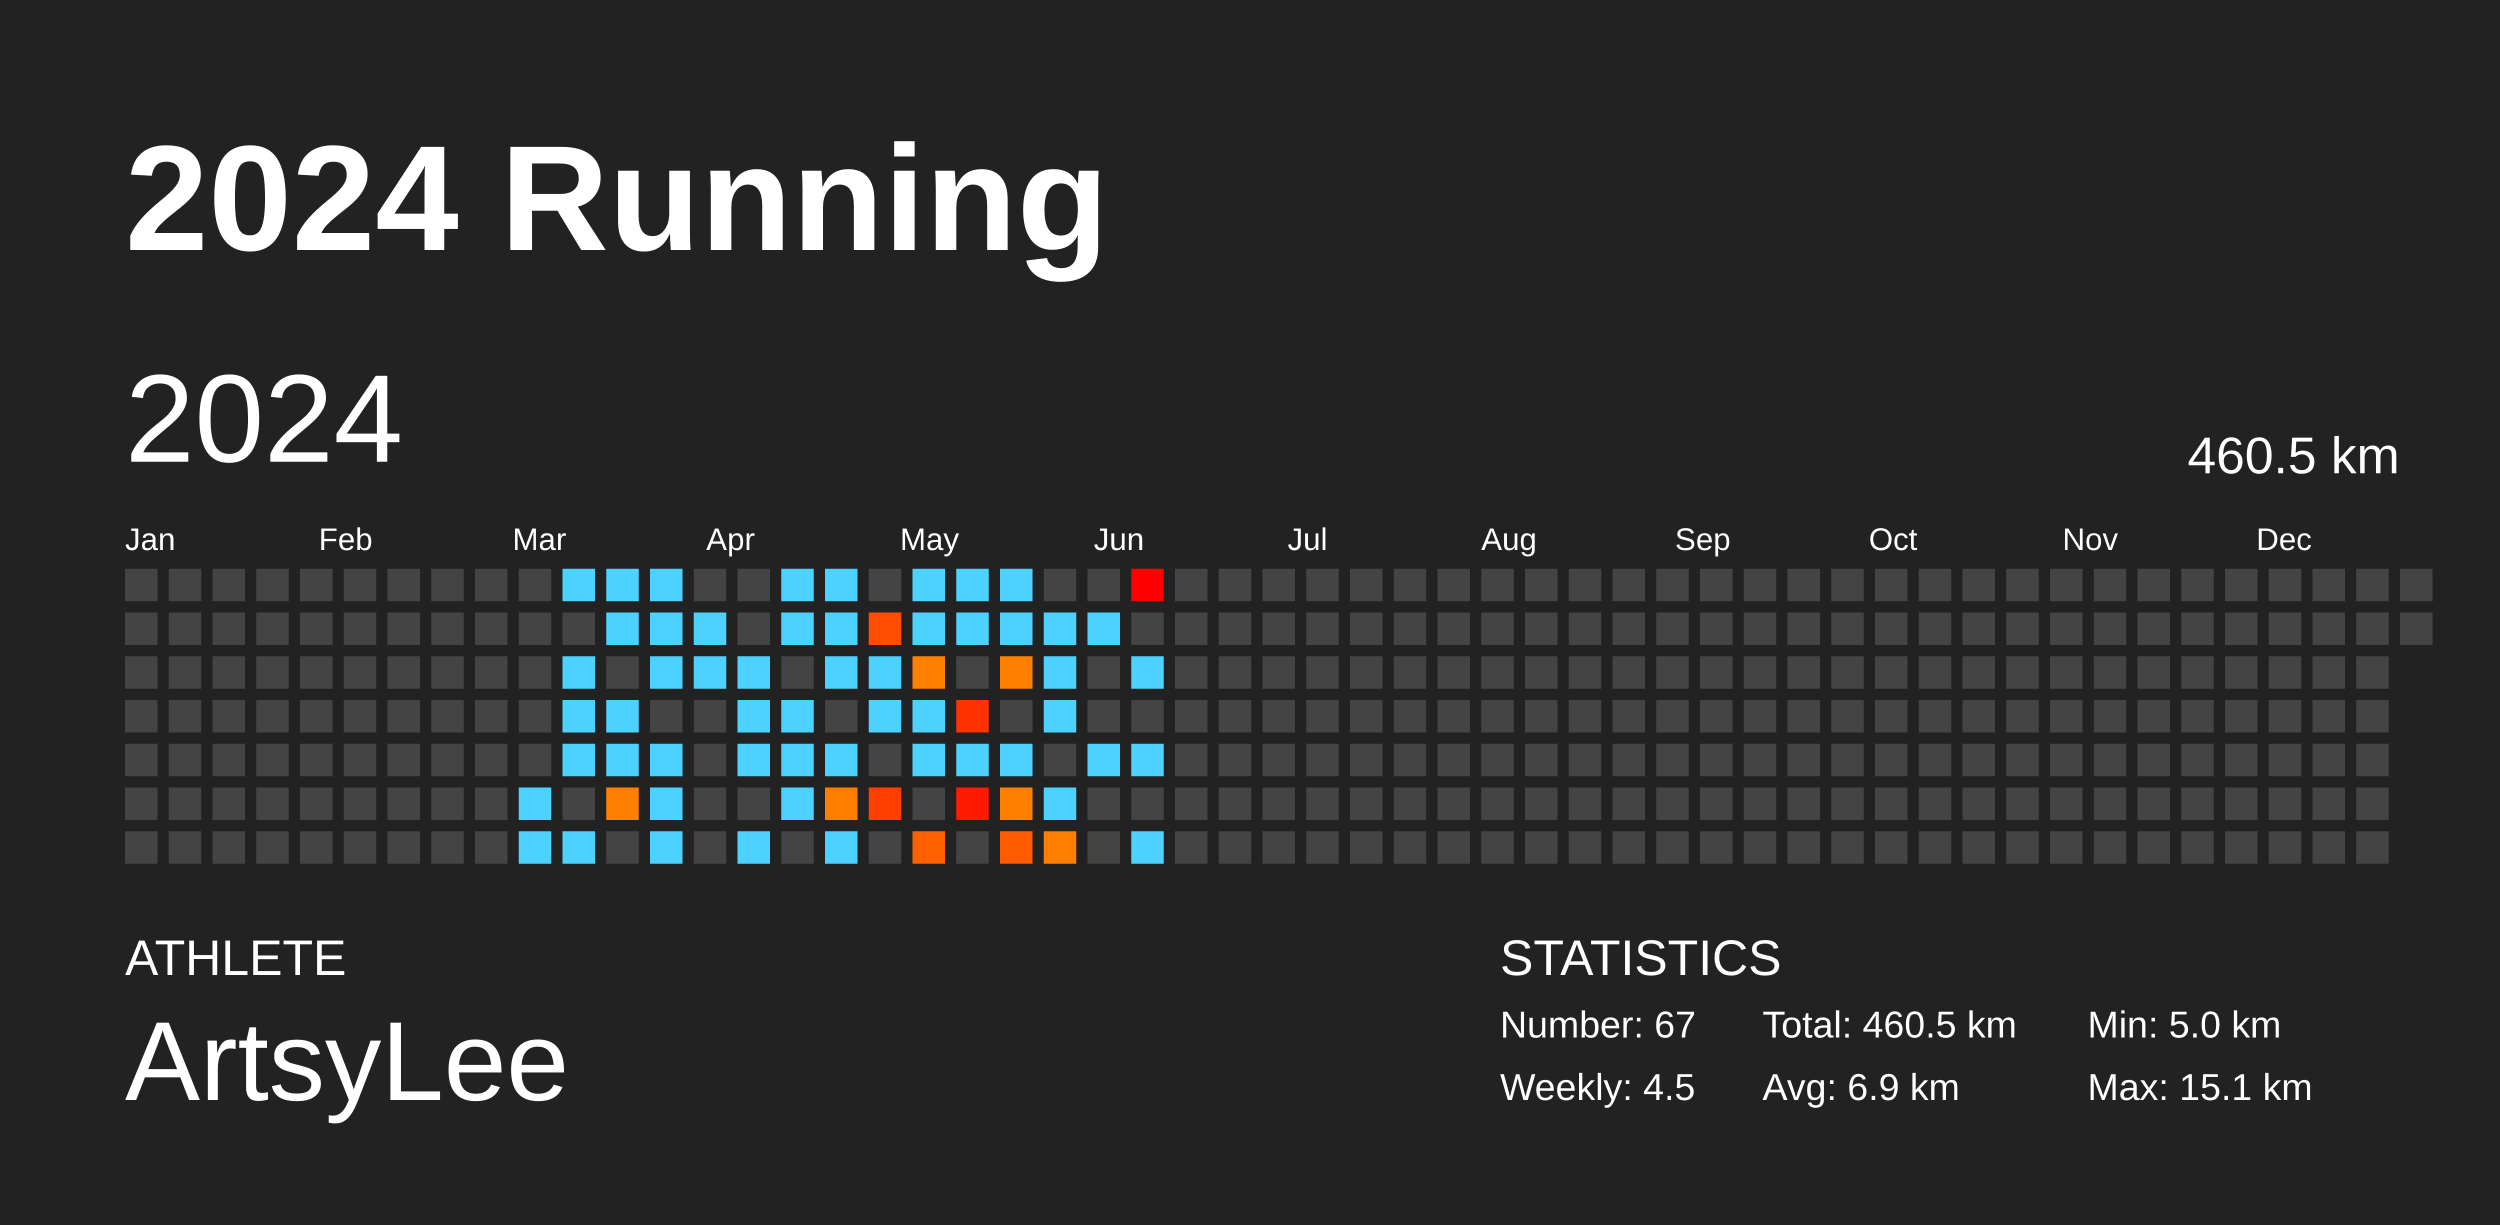
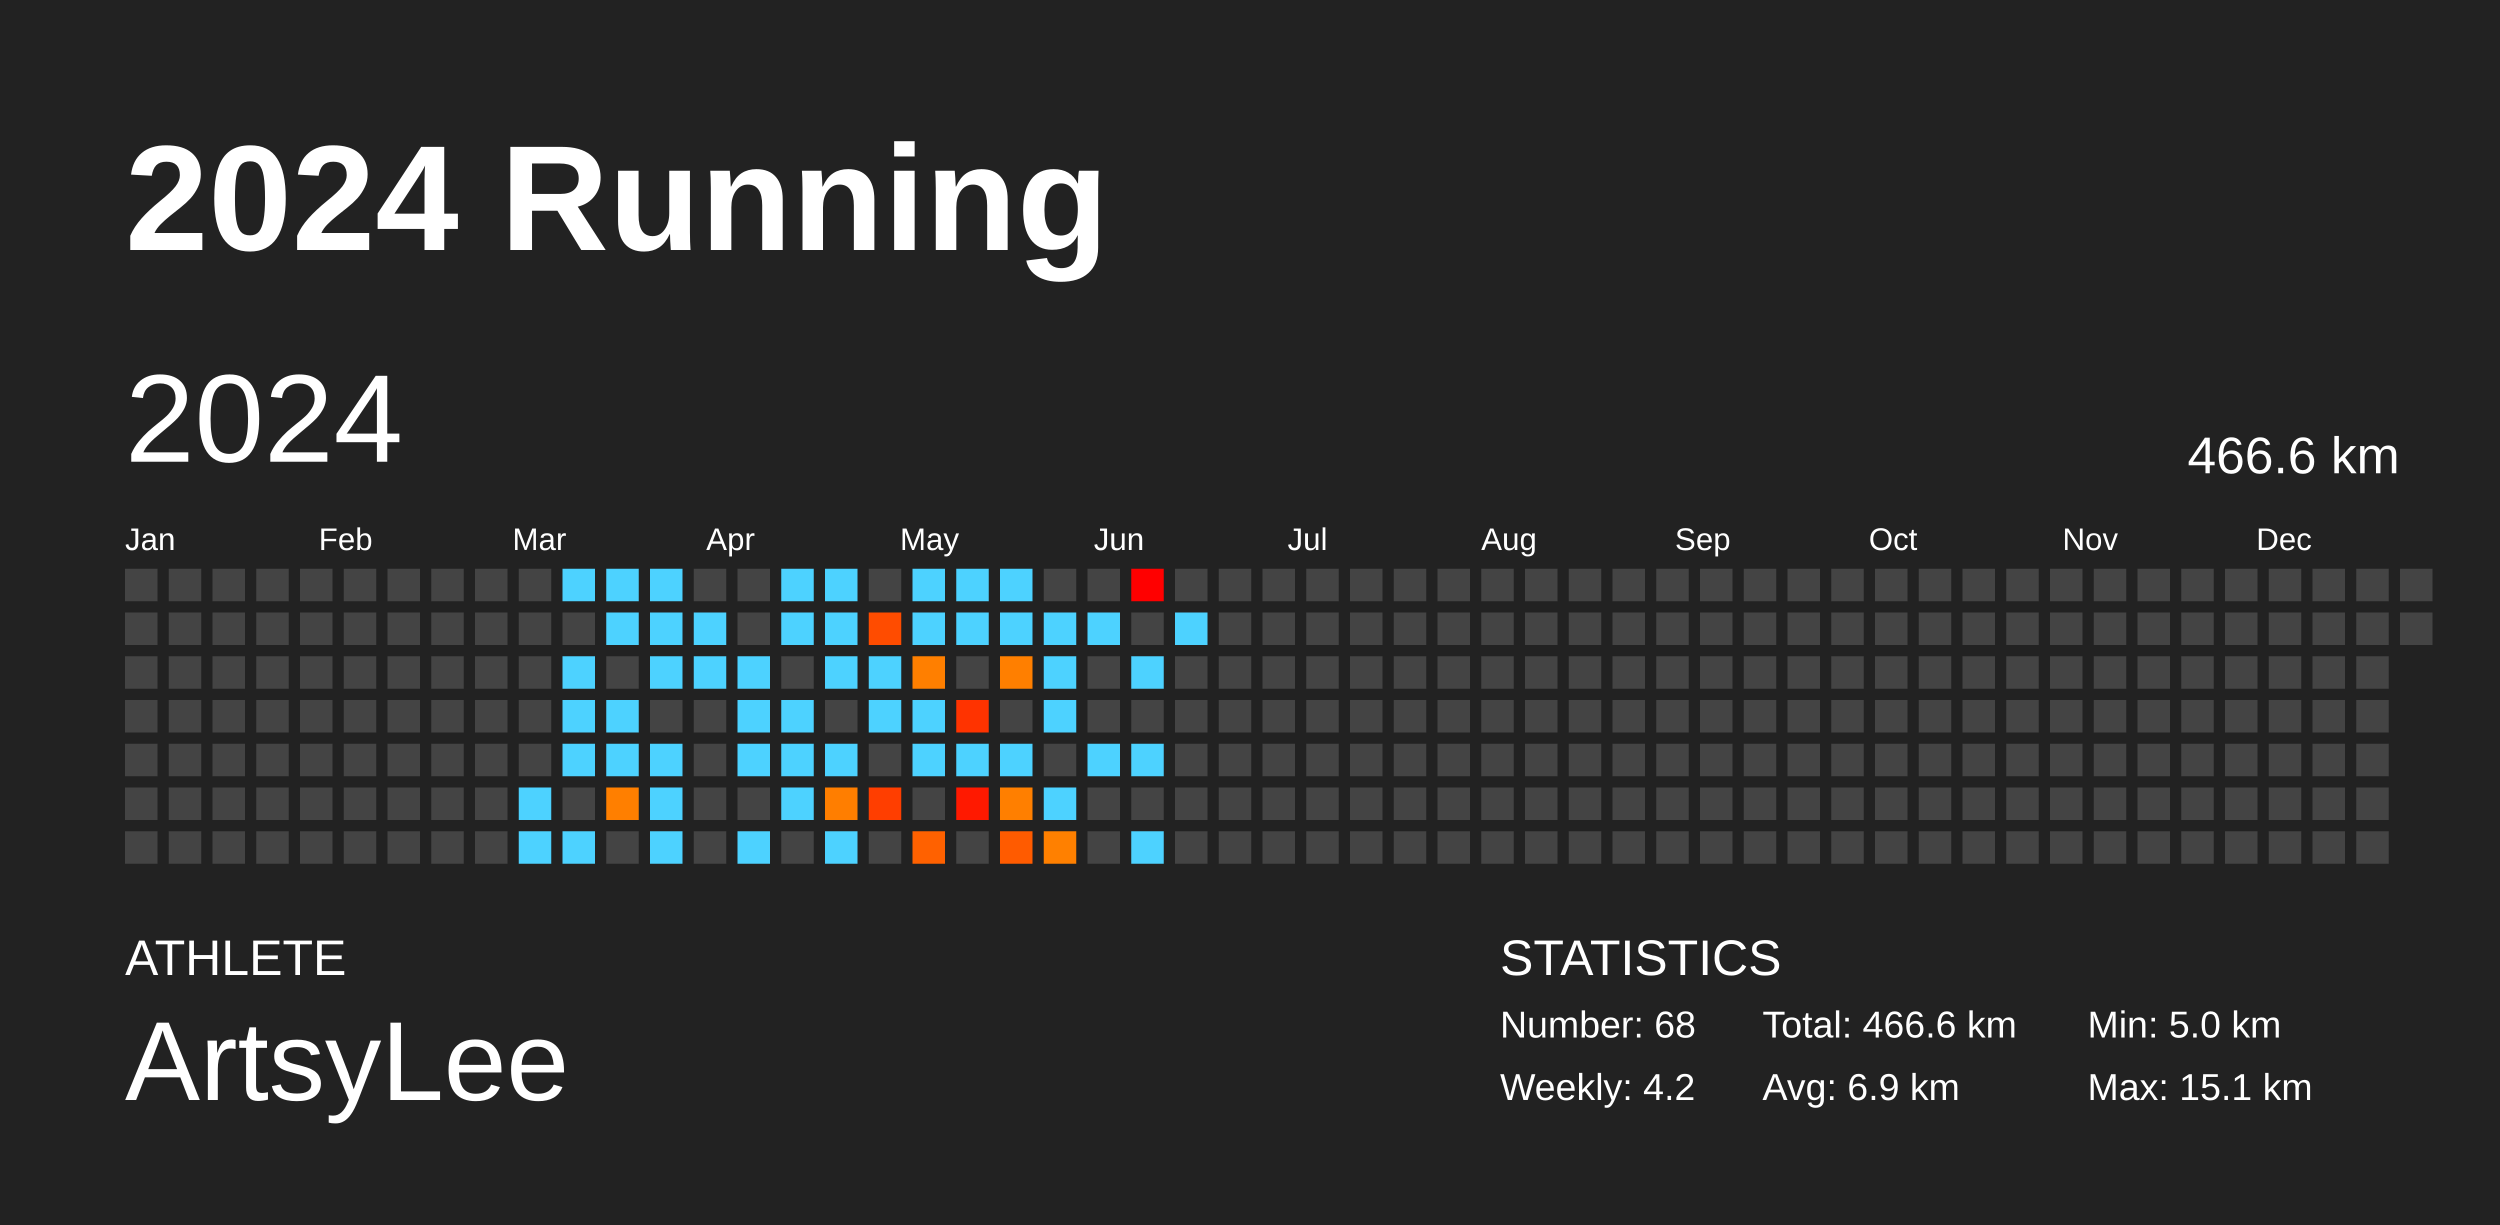
<svg xmlns="http://www.w3.org/2000/svg" baseProfile="full" height="98mm" version="1.1" viewBox="0,0,200,98" width="200mm">
  <defs />
  <rect fill="#222222" height="98" width="200" x="0" y="0" />
  <text fill="#FFFFFF" style="font-size:12px; font-family:Arial; font-weight:bold;" x="10" y="20">2024 Running</text>
  <text fill="#FFFFFF" style="font-size:4px; font-family:Arial" x="10" y="78">ATHLETE</text>
  <text fill="#FFFFFF" style="font-size:9px; font-family:Arial" x="10" y="88">ArtsyLee</text>
  <text fill="#FFFFFF" style="font-size:4px; font-family:Arial" x="120" y="78">STATISTICS</text>
-   <text fill="#FFFFFF" style="font-size:3px; font-family:Arial" x="120" y="83">Number: 67</text>
-   <text fill="#FFFFFF" style="font-size:3px; font-family:Arial" x="120" y="88">Weekly: 4.5</text>
-   <text fill="#FFFFFF" style="font-size:3px; font-family:Arial" x="141" y="83">Total: 460.5 km</text>
+   <text fill="#FFFFFF" style="font-size:3px; font-family:Arial" x="120" y="83">Number: 68</text>
+   <text fill="#FFFFFF" style="font-size:3px; font-family:Arial" x="120" y="88">Weekly: 4.2</text>
+   <text fill="#FFFFFF" style="font-size:3px; font-family:Arial" x="141" y="83">Total: 466.6 km</text>
  <text fill="#FFFFFF" style="font-size:3px; font-family:Arial" x="141" y="88">Avg: 6.9 km</text>
  <text fill="#FFFFFF" style="font-size:3px; font-family:Arial" x="167" y="83">Min: 5.0 km</text>
  <text fill="#FFFFFF" style="font-size:3px; font-family:Arial" x="167" y="88">Max: 15.1 km</text>
  <text dominant-baseline="hanging" fill="#FFFFFF" style="font-size:10.0px; font-family:Arial;" x="10" y="30">2024</text>
-   <text dominant-baseline="hanging" fill="#FFFFFF" style="font-size:4.125px; font-family:Arial;" x="175" y="35">460.5 km</text>
+   <text dominant-baseline="hanging" fill="#FFFFFF" style="font-size:4.125px; font-family:Arial;" x="175" y="35">466.6 km</text>
  <text fill="#FFFFFF" style="font-size:2.5px; font-family:Arial" x="10.0" y="44">Jan</text>
  <text fill="#FFFFFF" style="font-size:2.5px; font-family:Arial" x="25.5" y="44">Feb</text>
  <text fill="#FFFFFF" style="font-size:2.5px; font-family:Arial" x="41.0" y="44">Mar</text>
  <text fill="#FFFFFF" style="font-size:2.5px; font-family:Arial" x="56.5" y="44">Apr</text>
  <text fill="#FFFFFF" style="font-size:2.5px; font-family:Arial" x="72.0" y="44">May</text>
  <text fill="#FFFFFF" style="font-size:2.5px; font-family:Arial" x="87.5" y="44">Jun</text>
  <text fill="#FFFFFF" style="font-size:2.5px; font-family:Arial" x="103.0" y="44">Jul</text>
  <text fill="#FFFFFF" style="font-size:2.5px; font-family:Arial" x="118.5" y="44">Aug</text>
  <text fill="#FFFFFF" style="font-size:2.5px; font-family:Arial" x="134.0" y="44">Sep</text>
  <text fill="#FFFFFF" style="font-size:2.5px; font-family:Arial" x="149.5" y="44">Oct</text>
  <text fill="#FFFFFF" style="font-size:2.5px; font-family:Arial" x="165.0" y="44">Nov</text>
  <text fill="#FFFFFF" style="font-size:2.5px; font-family:Arial" x="180.5" y="44">Dec</text>
  <rect fill="#444444" height="2.6" width="2.6" x="10.0" y="45.5" />
  <rect fill="#444444" height="2.6" width="2.6" x="10.0" y="49.0" />
  <rect fill="#444444" height="2.6" width="2.6" x="10.0" y="52.5" />
  <rect fill="#444444" height="2.6" width="2.6" x="10.0" y="56.0" />
  <rect fill="#444444" height="2.6" width="2.6" x="10.0" y="59.5" />
  <rect fill="#444444" height="2.6" width="2.6" x="10.0" y="63.0" />
  <rect fill="#444444" height="2.6" width="2.6" x="10.0" y="66.5" />
  <rect fill="#444444" height="2.6" width="2.6" x="13.5" y="45.5" />
  <rect fill="#444444" height="2.6" width="2.6" x="13.5" y="49.0" />
  <rect fill="#444444" height="2.6" width="2.6" x="13.5" y="52.5" />
  <rect fill="#444444" height="2.6" width="2.6" x="13.5" y="56.0" />
  <rect fill="#444444" height="2.6" width="2.6" x="13.5" y="59.5" />
  <rect fill="#444444" height="2.6" width="2.6" x="13.5" y="63.0" />
  <rect fill="#444444" height="2.6" width="2.6" x="13.5" y="66.5" />
  <rect fill="#444444" height="2.6" width="2.6" x="17.0" y="45.5" />
  <rect fill="#444444" height="2.6" width="2.6" x="17.0" y="49.0" />
  <rect fill="#444444" height="2.6" width="2.6" x="17.0" y="52.5" />
  <rect fill="#444444" height="2.6" width="2.6" x="17.0" y="56.0" />
  <rect fill="#444444" height="2.6" width="2.6" x="17.0" y="59.5" />
  <rect fill="#444444" height="2.6" width="2.6" x="17.0" y="63.0" />
  <rect fill="#444444" height="2.6" width="2.6" x="17.0" y="66.5" />
  <rect fill="#444444" height="2.6" width="2.6" x="20.5" y="45.5" />
  <rect fill="#444444" height="2.6" width="2.6" x="20.5" y="49.0" />
  <rect fill="#444444" height="2.6" width="2.6" x="20.5" y="52.5" />
  <rect fill="#444444" height="2.6" width="2.6" x="20.5" y="56.0" />
  <rect fill="#444444" height="2.6" width="2.6" x="20.5" y="59.5" />
  <rect fill="#444444" height="2.6" width="2.6" x="20.5" y="63.0" />
  <rect fill="#444444" height="2.6" width="2.6" x="20.5" y="66.5" />
  <rect fill="#444444" height="2.6" width="2.6" x="24.0" y="45.5" />
  <rect fill="#444444" height="2.6" width="2.6" x="24.0" y="49.0" />
  <rect fill="#444444" height="2.6" width="2.6" x="24.0" y="52.5" />
  <rect fill="#444444" height="2.6" width="2.6" x="24.0" y="56.0" />
  <rect fill="#444444" height="2.6" width="2.6" x="24.0" y="59.5" />
  <rect fill="#444444" height="2.6" width="2.6" x="24.0" y="63.0" />
  <rect fill="#444444" height="2.6" width="2.6" x="24.0" y="66.5" />
  <rect fill="#444444" height="2.6" width="2.6" x="27.5" y="45.5" />
  <rect fill="#444444" height="2.6" width="2.6" x="27.5" y="49.0" />
  <rect fill="#444444" height="2.6" width="2.6" x="27.5" y="52.5" />
  <rect fill="#444444" height="2.6" width="2.6" x="27.5" y="56.0" />
  <rect fill="#444444" height="2.6" width="2.6" x="27.5" y="59.5" />
  <rect fill="#444444" height="2.6" width="2.6" x="27.5" y="63.0" />
  <rect fill="#444444" height="2.6" width="2.6" x="27.5" y="66.5" />
  <rect fill="#444444" height="2.6" width="2.6" x="31.0" y="45.5" />
  <rect fill="#444444" height="2.6" width="2.6" x="31.0" y="49.0" />
  <rect fill="#444444" height="2.6" width="2.6" x="31.0" y="52.5" />
  <rect fill="#444444" height="2.6" width="2.6" x="31.0" y="56.0" />
  <rect fill="#444444" height="2.6" width="2.6" x="31.0" y="59.5" />
  <rect fill="#444444" height="2.6" width="2.6" x="31.0" y="63.0" />
  <rect fill="#444444" height="2.6" width="2.6" x="31.0" y="66.5" />
  <rect fill="#444444" height="2.6" width="2.6" x="34.5" y="45.5" />
  <rect fill="#444444" height="2.6" width="2.6" x="34.5" y="49.0" />
  <rect fill="#444444" height="2.6" width="2.6" x="34.5" y="52.5" />
  <rect fill="#444444" height="2.6" width="2.6" x="34.5" y="56.0" />
  <rect fill="#444444" height="2.6" width="2.6" x="34.5" y="59.5" />
  <rect fill="#444444" height="2.6" width="2.6" x="34.5" y="63.0" />
  <rect fill="#444444" height="2.6" width="2.6" x="34.5" y="66.5" />
  <rect fill="#444444" height="2.6" width="2.6" x="38.0" y="45.5" />
  <rect fill="#444444" height="2.6" width="2.6" x="38.0" y="49.0" />
  <rect fill="#444444" height="2.6" width="2.6" x="38.0" y="52.5" />
  <rect fill="#444444" height="2.6" width="2.6" x="38.0" y="56.0" />
  <rect fill="#444444" height="2.6" width="2.6" x="38.0" y="59.5" />
  <rect fill="#444444" height="2.6" width="2.6" x="38.0" y="63.0" />
  <rect fill="#444444" height="2.6" width="2.6" x="38.0" y="66.5" />
  <rect fill="#444444" height="2.6" width="2.6" x="41.5" y="45.5" />
  <rect fill="#444444" height="2.6" width="2.6" x="41.5" y="49.0" />
  <rect fill="#444444" height="2.6" width="2.6" x="41.5" y="52.5" />
  <rect fill="#444444" height="2.6" width="2.6" x="41.5" y="56.0" />
  <rect fill="#444444" height="2.6" width="2.6" x="41.5" y="59.5" />
  <rect fill="#4dd2ff" height="2.6" width="2.6" x="41.5" y="63.0" />
  <rect fill="#4dd2ff" height="2.6" width="2.6" x="41.5" y="66.5" />
  <rect fill="#4dd2ff" height="2.6" width="2.6" x="45.0" y="45.5" />
  <rect fill="#444444" height="2.6" width="2.6" x="45.0" y="49.0" />
  <rect fill="#4dd2ff" height="2.6" width="2.6" x="45.0" y="52.5" />
  <rect fill="#4dd2ff" height="2.6" width="2.6" x="45.0" y="56.0" />
  <rect fill="#4dd2ff" height="2.6" width="2.6" x="45.0" y="59.5" />
  <rect fill="#444444" height="2.6" width="2.6" x="45.0" y="63.0" />
  <rect fill="#4dd2ff" height="2.6" width="2.6" x="45.0" y="66.5" />
  <rect fill="#4dd2ff" height="2.6" width="2.6" x="48.5" y="45.5" />
  <rect fill="#4dd2ff" height="2.6" width="2.6" x="48.5" y="49.0" />
  <rect fill="#444444" height="2.6" width="2.6" x="48.5" y="52.5" />
  <rect fill="#4dd2ff" height="2.6" width="2.6" x="48.5" y="56.0" />
  <rect fill="#4dd2ff" height="2.6" width="2.6" x="48.5" y="59.5" />
  <rect fill="#ff7f00" height="2.6" width="2.6" x="48.5" y="63.0" />
  <rect fill="#444444" height="2.6" width="2.6" x="48.5" y="66.5" />
  <rect fill="#4dd2ff" height="2.6" width="2.6" x="52.0" y="45.5" />
  <rect fill="#4dd2ff" height="2.6" width="2.6" x="52.0" y="49.0" />
  <rect fill="#4dd2ff" height="2.6" width="2.6" x="52.0" y="52.5" />
  <rect fill="#444444" height="2.6" width="2.6" x="52.0" y="56.0" />
  <rect fill="#4dd2ff" height="2.6" width="2.6" x="52.0" y="59.5" />
  <rect fill="#4dd2ff" height="2.6" width="2.6" x="52.0" y="63.0" />
  <rect fill="#4dd2ff" height="2.6" width="2.6" x="52.0" y="66.5" />
  <rect fill="#444444" height="2.6" width="2.6" x="55.5" y="45.5" />
  <rect fill="#4dd2ff" height="2.6" width="2.6" x="55.5" y="49.0" />
  <rect fill="#4dd2ff" height="2.6" width="2.6" x="55.5" y="52.5" />
  <rect fill="#444444" height="2.6" width="2.6" x="55.5" y="56.0" />
  <rect fill="#444444" height="2.6" width="2.6" x="55.5" y="59.5" />
  <rect fill="#444444" height="2.6" width="2.6" x="55.5" y="63.0" />
  <rect fill="#444444" height="2.6" width="2.6" x="55.5" y="66.5" />
  <rect fill="#444444" height="2.6" width="2.6" x="59.0" y="45.5" />
  <rect fill="#444444" height="2.6" width="2.6" x="59.0" y="49.0" />
  <rect fill="#4dd2ff" height="2.6" width="2.6" x="59.0" y="52.5" />
  <rect fill="#4dd2ff" height="2.6" width="2.6" x="59.0" y="56.0" />
  <rect fill="#4dd2ff" height="2.6" width="2.6" x="59.0" y="59.5" />
  <rect fill="#444444" height="2.6" width="2.6" x="59.0" y="63.0" />
  <rect fill="#4dd2ff" height="2.6" width="2.6" x="59.0" y="66.5" />
  <rect fill="#4dd2ff" height="2.6" width="2.6" x="62.5" y="45.5" />
  <rect fill="#4dd2ff" height="2.6" width="2.6" x="62.5" y="49.0" />
  <rect fill="#444444" height="2.6" width="2.6" x="62.5" y="52.5" />
  <rect fill="#4dd2ff" height="2.6" width="2.6" x="62.5" y="56.0" />
  <rect fill="#4dd2ff" height="2.6" width="2.6" x="62.5" y="59.5" />
  <rect fill="#4dd2ff" height="2.6" width="2.6" x="62.5" y="63.0" />
  <rect fill="#444444" height="2.6" width="2.6" x="62.5" y="66.5" />
  <rect fill="#4dd2ff" height="2.6" width="2.6" x="66.0" y="45.5" />
  <rect fill="#4dd2ff" height="2.6" width="2.6" x="66.0" y="49.0" />
  <rect fill="#4dd2ff" height="2.6" width="2.6" x="66.0" y="52.5" />
  <rect fill="#444444" height="2.6" width="2.6" x="66.0" y="56.0" />
  <rect fill="#4dd2ff" height="2.6" width="2.6" x="66.0" y="59.5" />
  <rect fill="#ff7e00" height="2.6" width="2.6" x="66.0" y="63.0" />
  <rect fill="#4dd2ff" height="2.6" width="2.6" x="66.0" y="66.5" />
  <rect fill="#444444" height="2.6" width="2.6" x="69.5" y="45.5" />
  <rect fill="#ff4c00" height="2.6" width="2.6" x="69.5" y="49.0" />
  <rect fill="#4dd2ff" height="2.6" width="2.6" x="69.5" y="52.5" />
  <rect fill="#4dd2ff" height="2.6" width="2.6" x="69.5" y="56.0" />
  <rect fill="#444444" height="2.6" width="2.6" x="69.5" y="59.5" />
  <rect fill="#ff3e00" height="2.6" width="2.6" x="69.5" y="63.0" />
  <rect fill="#444444" height="2.6" width="2.6" x="69.5" y="66.5" />
  <rect fill="#4dd2ff" height="2.6" width="2.6" x="73.0" y="45.5" />
  <rect fill="#4dd2ff" height="2.6" width="2.6" x="73.0" y="49.0" />
  <rect fill="#ff7f00" height="2.6" width="2.6" x="73.0" y="52.5" />
  <rect fill="#4dd2ff" height="2.6" width="2.6" x="73.0" y="56.0" />
  <rect fill="#4dd2ff" height="2.6" width="2.6" x="73.0" y="59.5" />
  <rect fill="#444444" height="2.6" width="2.6" x="73.0" y="63.0" />
  <rect fill="#ff6100" height="2.6" width="2.6" x="73.0" y="66.5" />
  <rect fill="#4dd2ff" height="2.6" width="2.6" x="76.5" y="45.5" />
  <rect fill="#4dd2ff" height="2.6" width="2.6" x="76.5" y="49.0" />
  <rect fill="#444444" height="2.6" width="2.6" x="76.5" y="52.5" />
  <rect fill="#ff3300" height="2.6" width="2.6" x="76.5" y="56.0" />
  <rect fill="#4dd2ff" height="2.6" width="2.6" x="76.5" y="59.5" />
  <rect fill="#ff1900" height="2.6" width="2.6" x="76.5" y="63.0" />
  <rect fill="#444444" height="2.6" width="2.6" x="76.5" y="66.5" />
  <rect fill="#4dd2ff" height="2.6" width="2.6" x="80.0" y="45.5" />
  <rect fill="#4dd2ff" height="2.6" width="2.6" x="80.0" y="49.0" />
  <rect fill="#ff7f00" height="2.6" width="2.6" x="80.0" y="52.5" />
  <rect fill="#444444" height="2.6" width="2.6" x="80.0" y="56.0" />
  <rect fill="#4dd2ff" height="2.6" width="2.6" x="80.0" y="59.5" />
  <rect fill="#ff7f00" height="2.6" width="2.6" x="80.0" y="63.0" />
  <rect fill="#ff5b00" height="2.6" width="2.6" x="80.0" y="66.5" />
  <rect fill="#444444" height="2.6" width="2.6" x="83.5" y="45.5" />
  <rect fill="#4dd2ff" height="2.6" width="2.6" x="83.5" y="49.0" />
  <rect fill="#4dd2ff" height="2.6" width="2.6" x="83.5" y="52.5" />
  <rect fill="#4dd2ff" height="2.6" width="2.6" x="83.5" y="56.0" />
  <rect fill="#444444" height="2.6" width="2.6" x="83.5" y="59.5" />
  <rect fill="#4dd2ff" height="2.6" width="2.6" x="83.5" y="63.0" />
  <rect fill="#ff8000" height="2.6" width="2.6" x="83.5" y="66.5" />
  <rect fill="#444444" height="2.6" width="2.6" x="87.0" y="45.5" />
  <rect fill="#4dd2ff" height="2.6" width="2.6" x="87.0" y="49.0" />
  <rect fill="#444444" height="2.6" width="2.6" x="87.0" y="52.5" />
  <rect fill="#444444" height="2.6" width="2.6" x="87.0" y="56.0" />
  <rect fill="#4dd2ff" height="2.6" width="2.6" x="87.0" y="59.5" />
  <rect fill="#444444" height="2.6" width="2.6" x="87.0" y="63.0" />
  <rect fill="#444444" height="2.6" width="2.6" x="87.0" y="66.5" />
  <rect fill="#ff0000" height="2.6" width="2.6" x="90.5" y="45.5" />
  <rect fill="#444444" height="2.6" width="2.6" x="90.5" y="49.0" />
  <rect fill="#4dd2ff" height="2.6" width="2.6" x="90.5" y="52.5" />
  <rect fill="#444444" height="2.6" width="2.6" x="90.5" y="56.0" />
  <rect fill="#4dd2ff" height="2.6" width="2.6" x="90.5" y="59.5" />
  <rect fill="#444444" height="2.6" width="2.6" x="90.5" y="63.0" />
  <rect fill="#4dd2ff" height="2.6" width="2.6" x="90.5" y="66.5" />
  <rect fill="#444444" height="2.6" width="2.6" x="94.0" y="45.5" />
-   <rect fill="#444444" height="2.6" width="2.6" x="94.0" y="49.0" />
+   <rect fill="#4dd2ff" height="2.6" width="2.6" x="94.0" y="49.0" />
  <rect fill="#444444" height="2.6" width="2.6" x="94.0" y="52.5" />
  <rect fill="#444444" height="2.6" width="2.6" x="94.0" y="56.0" />
  <rect fill="#444444" height="2.6" width="2.6" x="94.0" y="59.5" />
  <rect fill="#444444" height="2.6" width="2.6" x="94.0" y="63.0" />
  <rect fill="#444444" height="2.6" width="2.6" x="94.0" y="66.5" />
  <rect fill="#444444" height="2.6" width="2.6" x="97.5" y="45.5" />
  <rect fill="#444444" height="2.6" width="2.6" x="97.5" y="49.0" />
  <rect fill="#444444" height="2.6" width="2.6" x="97.5" y="52.5" />
  <rect fill="#444444" height="2.6" width="2.6" x="97.5" y="56.0" />
  <rect fill="#444444" height="2.6" width="2.6" x="97.5" y="59.5" />
  <rect fill="#444444" height="2.6" width="2.6" x="97.5" y="63.0" />
  <rect fill="#444444" height="2.6" width="2.6" x="97.5" y="66.5" />
  <rect fill="#444444" height="2.6" width="2.6" x="101.0" y="45.5" />
  <rect fill="#444444" height="2.6" width="2.6" x="101.0" y="49.0" />
  <rect fill="#444444" height="2.6" width="2.6" x="101.0" y="52.5" />
  <rect fill="#444444" height="2.6" width="2.6" x="101.0" y="56.0" />
  <rect fill="#444444" height="2.6" width="2.6" x="101.0" y="59.5" />
  <rect fill="#444444" height="2.6" width="2.6" x="101.0" y="63.0" />
  <rect fill="#444444" height="2.6" width="2.6" x="101.0" y="66.5" />
  <rect fill="#444444" height="2.6" width="2.6" x="104.5" y="45.5" />
  <rect fill="#444444" height="2.6" width="2.6" x="104.5" y="49.0" />
  <rect fill="#444444" height="2.6" width="2.6" x="104.5" y="52.5" />
  <rect fill="#444444" height="2.6" width="2.6" x="104.5" y="56.0" />
  <rect fill="#444444" height="2.6" width="2.6" x="104.5" y="59.5" />
  <rect fill="#444444" height="2.6" width="2.6" x="104.5" y="63.0" />
  <rect fill="#444444" height="2.6" width="2.6" x="104.5" y="66.5" />
  <rect fill="#444444" height="2.6" width="2.6" x="108.0" y="45.5" />
  <rect fill="#444444" height="2.6" width="2.6" x="108.0" y="49.0" />
  <rect fill="#444444" height="2.6" width="2.6" x="108.0" y="52.5" />
  <rect fill="#444444" height="2.6" width="2.6" x="108.0" y="56.0" />
  <rect fill="#444444" height="2.6" width="2.6" x="108.0" y="59.5" />
  <rect fill="#444444" height="2.6" width="2.6" x="108.0" y="63.0" />
  <rect fill="#444444" height="2.6" width="2.6" x="108.0" y="66.5" />
  <rect fill="#444444" height="2.6" width="2.6" x="111.5" y="45.5" />
  <rect fill="#444444" height="2.6" width="2.6" x="111.5" y="49.0" />
  <rect fill="#444444" height="2.6" width="2.6" x="111.5" y="52.5" />
  <rect fill="#444444" height="2.6" width="2.6" x="111.5" y="56.0" />
  <rect fill="#444444" height="2.6" width="2.6" x="111.5" y="59.5" />
  <rect fill="#444444" height="2.6" width="2.6" x="111.5" y="63.0" />
  <rect fill="#444444" height="2.6" width="2.6" x="111.5" y="66.5" />
  <rect fill="#444444" height="2.6" width="2.6" x="115.0" y="45.5" />
  <rect fill="#444444" height="2.6" width="2.6" x="115.0" y="49.0" />
  <rect fill="#444444" height="2.6" width="2.6" x="115.0" y="52.5" />
  <rect fill="#444444" height="2.6" width="2.6" x="115.0" y="56.0" />
  <rect fill="#444444" height="2.6" width="2.6" x="115.0" y="59.5" />
  <rect fill="#444444" height="2.6" width="2.6" x="115.0" y="63.0" />
  <rect fill="#444444" height="2.6" width="2.6" x="115.0" y="66.5" />
  <rect fill="#444444" height="2.6" width="2.6" x="118.5" y="45.5" />
  <rect fill="#444444" height="2.6" width="2.6" x="118.5" y="49.0" />
  <rect fill="#444444" height="2.6" width="2.6" x="118.5" y="52.5" />
  <rect fill="#444444" height="2.6" width="2.6" x="118.5" y="56.0" />
  <rect fill="#444444" height="2.6" width="2.6" x="118.5" y="59.5" />
  <rect fill="#444444" height="2.6" width="2.6" x="118.5" y="63.0" />
  <rect fill="#444444" height="2.6" width="2.6" x="118.5" y="66.5" />
  <rect fill="#444444" height="2.6" width="2.6" x="122.0" y="45.5" />
  <rect fill="#444444" height="2.6" width="2.6" x="122.0" y="49.0" />
  <rect fill="#444444" height="2.6" width="2.6" x="122.0" y="52.5" />
  <rect fill="#444444" height="2.6" width="2.6" x="122.0" y="56.0" />
  <rect fill="#444444" height="2.6" width="2.6" x="122.0" y="59.5" />
  <rect fill="#444444" height="2.6" width="2.6" x="122.0" y="63.0" />
  <rect fill="#444444" height="2.6" width="2.6" x="122.0" y="66.5" />
  <rect fill="#444444" height="2.6" width="2.6" x="125.5" y="45.5" />
  <rect fill="#444444" height="2.6" width="2.6" x="125.5" y="49.0" />
  <rect fill="#444444" height="2.6" width="2.6" x="125.5" y="52.5" />
  <rect fill="#444444" height="2.6" width="2.6" x="125.5" y="56.0" />
  <rect fill="#444444" height="2.6" width="2.6" x="125.5" y="59.5" />
  <rect fill="#444444" height="2.6" width="2.6" x="125.5" y="63.0" />
  <rect fill="#444444" height="2.6" width="2.6" x="125.5" y="66.5" />
  <rect fill="#444444" height="2.6" width="2.6" x="129.0" y="45.5" />
  <rect fill="#444444" height="2.6" width="2.6" x="129.0" y="49.0" />
  <rect fill="#444444" height="2.6" width="2.6" x="129.0" y="52.5" />
  <rect fill="#444444" height="2.6" width="2.6" x="129.0" y="56.0" />
  <rect fill="#444444" height="2.6" width="2.6" x="129.0" y="59.5" />
  <rect fill="#444444" height="2.6" width="2.6" x="129.0" y="63.0" />
  <rect fill="#444444" height="2.6" width="2.6" x="129.0" y="66.5" />
  <rect fill="#444444" height="2.6" width="2.6" x="132.5" y="45.5" />
  <rect fill="#444444" height="2.6" width="2.6" x="132.5" y="49.0" />
  <rect fill="#444444" height="2.6" width="2.6" x="132.5" y="52.5" />
  <rect fill="#444444" height="2.6" width="2.6" x="132.5" y="56.0" />
  <rect fill="#444444" height="2.6" width="2.6" x="132.5" y="59.5" />
  <rect fill="#444444" height="2.6" width="2.6" x="132.5" y="63.0" />
  <rect fill="#444444" height="2.6" width="2.6" x="132.5" y="66.5" />
  <rect fill="#444444" height="2.6" width="2.6" x="136.0" y="45.5" />
  <rect fill="#444444" height="2.6" width="2.6" x="136.0" y="49.0" />
  <rect fill="#444444" height="2.6" width="2.6" x="136.0" y="52.5" />
  <rect fill="#444444" height="2.6" width="2.6" x="136.0" y="56.0" />
  <rect fill="#444444" height="2.6" width="2.6" x="136.0" y="59.5" />
  <rect fill="#444444" height="2.6" width="2.6" x="136.0" y="63.0" />
  <rect fill="#444444" height="2.6" width="2.6" x="136.0" y="66.5" />
  <rect fill="#444444" height="2.6" width="2.6" x="139.5" y="45.5" />
  <rect fill="#444444" height="2.6" width="2.6" x="139.5" y="49.0" />
  <rect fill="#444444" height="2.6" width="2.6" x="139.5" y="52.5" />
  <rect fill="#444444" height="2.6" width="2.6" x="139.5" y="56.0" />
  <rect fill="#444444" height="2.6" width="2.6" x="139.5" y="59.5" />
  <rect fill="#444444" height="2.6" width="2.6" x="139.5" y="63.0" />
  <rect fill="#444444" height="2.6" width="2.6" x="139.5" y="66.5" />
  <rect fill="#444444" height="2.6" width="2.6" x="143.0" y="45.5" />
  <rect fill="#444444" height="2.6" width="2.6" x="143.0" y="49.0" />
  <rect fill="#444444" height="2.6" width="2.6" x="143.0" y="52.5" />
  <rect fill="#444444" height="2.6" width="2.6" x="143.0" y="56.0" />
  <rect fill="#444444" height="2.6" width="2.6" x="143.0" y="59.5" />
  <rect fill="#444444" height="2.6" width="2.6" x="143.0" y="63.0" />
  <rect fill="#444444" height="2.6" width="2.6" x="143.0" y="66.5" />
  <rect fill="#444444" height="2.6" width="2.6" x="146.5" y="45.5" />
  <rect fill="#444444" height="2.6" width="2.6" x="146.5" y="49.0" />
  <rect fill="#444444" height="2.6" width="2.6" x="146.5" y="52.5" />
  <rect fill="#444444" height="2.6" width="2.6" x="146.5" y="56.0" />
  <rect fill="#444444" height="2.6" width="2.6" x="146.5" y="59.5" />
  <rect fill="#444444" height="2.6" width="2.6" x="146.5" y="63.0" />
  <rect fill="#444444" height="2.6" width="2.6" x="146.5" y="66.5" />
  <rect fill="#444444" height="2.6" width="2.6" x="150.0" y="45.5" />
  <rect fill="#444444" height="2.6" width="2.6" x="150.0" y="49.0" />
  <rect fill="#444444" height="2.6" width="2.6" x="150.0" y="52.5" />
  <rect fill="#444444" height="2.6" width="2.6" x="150.0" y="56.0" />
  <rect fill="#444444" height="2.6" width="2.6" x="150.0" y="59.5" />
  <rect fill="#444444" height="2.6" width="2.6" x="150.0" y="63.0" />
  <rect fill="#444444" height="2.6" width="2.6" x="150.0" y="66.5" />
  <rect fill="#444444" height="2.6" width="2.6" x="153.5" y="45.5" />
  <rect fill="#444444" height="2.6" width="2.6" x="153.5" y="49.0" />
  <rect fill="#444444" height="2.6" width="2.6" x="153.5" y="52.5" />
  <rect fill="#444444" height="2.6" width="2.6" x="153.5" y="56.0" />
  <rect fill="#444444" height="2.6" width="2.6" x="153.5" y="59.5" />
  <rect fill="#444444" height="2.6" width="2.6" x="153.5" y="63.0" />
  <rect fill="#444444" height="2.6" width="2.6" x="153.5" y="66.5" />
  <rect fill="#444444" height="2.6" width="2.6" x="157.0" y="45.5" />
  <rect fill="#444444" height="2.6" width="2.6" x="157.0" y="49.0" />
  <rect fill="#444444" height="2.6" width="2.6" x="157.0" y="52.5" />
  <rect fill="#444444" height="2.6" width="2.6" x="157.0" y="56.0" />
  <rect fill="#444444" height="2.6" width="2.6" x="157.0" y="59.5" />
  <rect fill="#444444" height="2.6" width="2.6" x="157.0" y="63.0" />
  <rect fill="#444444" height="2.6" width="2.6" x="157.0" y="66.5" />
  <rect fill="#444444" height="2.6" width="2.6" x="160.5" y="45.5" />
  <rect fill="#444444" height="2.6" width="2.6" x="160.5" y="49.0" />
  <rect fill="#444444" height="2.6" width="2.6" x="160.5" y="52.5" />
  <rect fill="#444444" height="2.6" width="2.6" x="160.5" y="56.0" />
  <rect fill="#444444" height="2.6" width="2.6" x="160.5" y="59.5" />
  <rect fill="#444444" height="2.6" width="2.6" x="160.5" y="63.0" />
  <rect fill="#444444" height="2.6" width="2.6" x="160.5" y="66.5" />
  <rect fill="#444444" height="2.6" width="2.6" x="164.0" y="45.5" />
  <rect fill="#444444" height="2.6" width="2.6" x="164.0" y="49.0" />
  <rect fill="#444444" height="2.6" width="2.6" x="164.0" y="52.5" />
  <rect fill="#444444" height="2.6" width="2.6" x="164.0" y="56.0" />
  <rect fill="#444444" height="2.6" width="2.6" x="164.0" y="59.5" />
  <rect fill="#444444" height="2.6" width="2.6" x="164.0" y="63.0" />
  <rect fill="#444444" height="2.6" width="2.6" x="164.0" y="66.5" />
  <rect fill="#444444" height="2.6" width="2.6" x="167.5" y="45.5" />
  <rect fill="#444444" height="2.6" width="2.6" x="167.5" y="49.0" />
  <rect fill="#444444" height="2.6" width="2.6" x="167.5" y="52.5" />
  <rect fill="#444444" height="2.6" width="2.6" x="167.5" y="56.0" />
  <rect fill="#444444" height="2.6" width="2.6" x="167.5" y="59.5" />
  <rect fill="#444444" height="2.6" width="2.6" x="167.5" y="63.0" />
  <rect fill="#444444" height="2.6" width="2.6" x="167.5" y="66.5" />
  <rect fill="#444444" height="2.6" width="2.6" x="171.0" y="45.5" />
  <rect fill="#444444" height="2.6" width="2.6" x="171.0" y="49.0" />
  <rect fill="#444444" height="2.6" width="2.6" x="171.0" y="52.5" />
  <rect fill="#444444" height="2.6" width="2.6" x="171.0" y="56.0" />
  <rect fill="#444444" height="2.6" width="2.6" x="171.0" y="59.5" />
  <rect fill="#444444" height="2.6" width="2.6" x="171.0" y="63.0" />
  <rect fill="#444444" height="2.6" width="2.6" x="171.0" y="66.5" />
  <rect fill="#444444" height="2.6" width="2.6" x="174.5" y="45.5" />
  <rect fill="#444444" height="2.6" width="2.6" x="174.5" y="49.0" />
  <rect fill="#444444" height="2.6" width="2.6" x="174.5" y="52.5" />
  <rect fill="#444444" height="2.6" width="2.6" x="174.5" y="56.0" />
  <rect fill="#444444" height="2.6" width="2.6" x="174.5" y="59.5" />
  <rect fill="#444444" height="2.6" width="2.6" x="174.5" y="63.0" />
  <rect fill="#444444" height="2.6" width="2.6" x="174.5" y="66.5" />
  <rect fill="#444444" height="2.6" width="2.6" x="178.0" y="45.5" />
  <rect fill="#444444" height="2.6" width="2.6" x="178.0" y="49.0" />
  <rect fill="#444444" height="2.6" width="2.6" x="178.0" y="52.5" />
  <rect fill="#444444" height="2.6" width="2.6" x="178.0" y="56.0" />
  <rect fill="#444444" height="2.6" width="2.6" x="178.0" y="59.5" />
  <rect fill="#444444" height="2.6" width="2.6" x="178.0" y="63.0" />
  <rect fill="#444444" height="2.6" width="2.6" x="178.0" y="66.5" />
  <rect fill="#444444" height="2.6" width="2.6" x="181.5" y="45.5" />
  <rect fill="#444444" height="2.6" width="2.6" x="181.5" y="49.0" />
  <rect fill="#444444" height="2.6" width="2.6" x="181.5" y="52.5" />
  <rect fill="#444444" height="2.6" width="2.6" x="181.5" y="56.0" />
  <rect fill="#444444" height="2.6" width="2.6" x="181.5" y="59.5" />
  <rect fill="#444444" height="2.6" width="2.6" x="181.5" y="63.0" />
  <rect fill="#444444" height="2.6" width="2.6" x="181.5" y="66.5" />
  <rect fill="#444444" height="2.6" width="2.6" x="185.0" y="45.5" />
  <rect fill="#444444" height="2.6" width="2.6" x="185.0" y="49.0" />
  <rect fill="#444444" height="2.6" width="2.6" x="185.0" y="52.5" />
  <rect fill="#444444" height="2.6" width="2.6" x="185.0" y="56.0" />
  <rect fill="#444444" height="2.6" width="2.6" x="185.0" y="59.5" />
  <rect fill="#444444" height="2.6" width="2.6" x="185.0" y="63.0" />
  <rect fill="#444444" height="2.6" width="2.6" x="185.0" y="66.5" />
  <rect fill="#444444" height="2.6" width="2.6" x="188.5" y="45.5" />
  <rect fill="#444444" height="2.6" width="2.6" x="188.5" y="49.0" />
  <rect fill="#444444" height="2.6" width="2.6" x="188.5" y="52.5" />
  <rect fill="#444444" height="2.6" width="2.6" x="188.5" y="56.0" />
  <rect fill="#444444" height="2.6" width="2.6" x="188.5" y="59.5" />
  <rect fill="#444444" height="2.6" width="2.6" x="188.5" y="63.0" />
  <rect fill="#444444" height="2.6" width="2.6" x="188.5" y="66.5" />
  <rect fill="#444444" height="2.6" width="2.6" x="192.0" y="45.5" />
  <rect fill="#444444" height="2.6" width="2.6" x="192.0" y="49.0" />
</svg>
